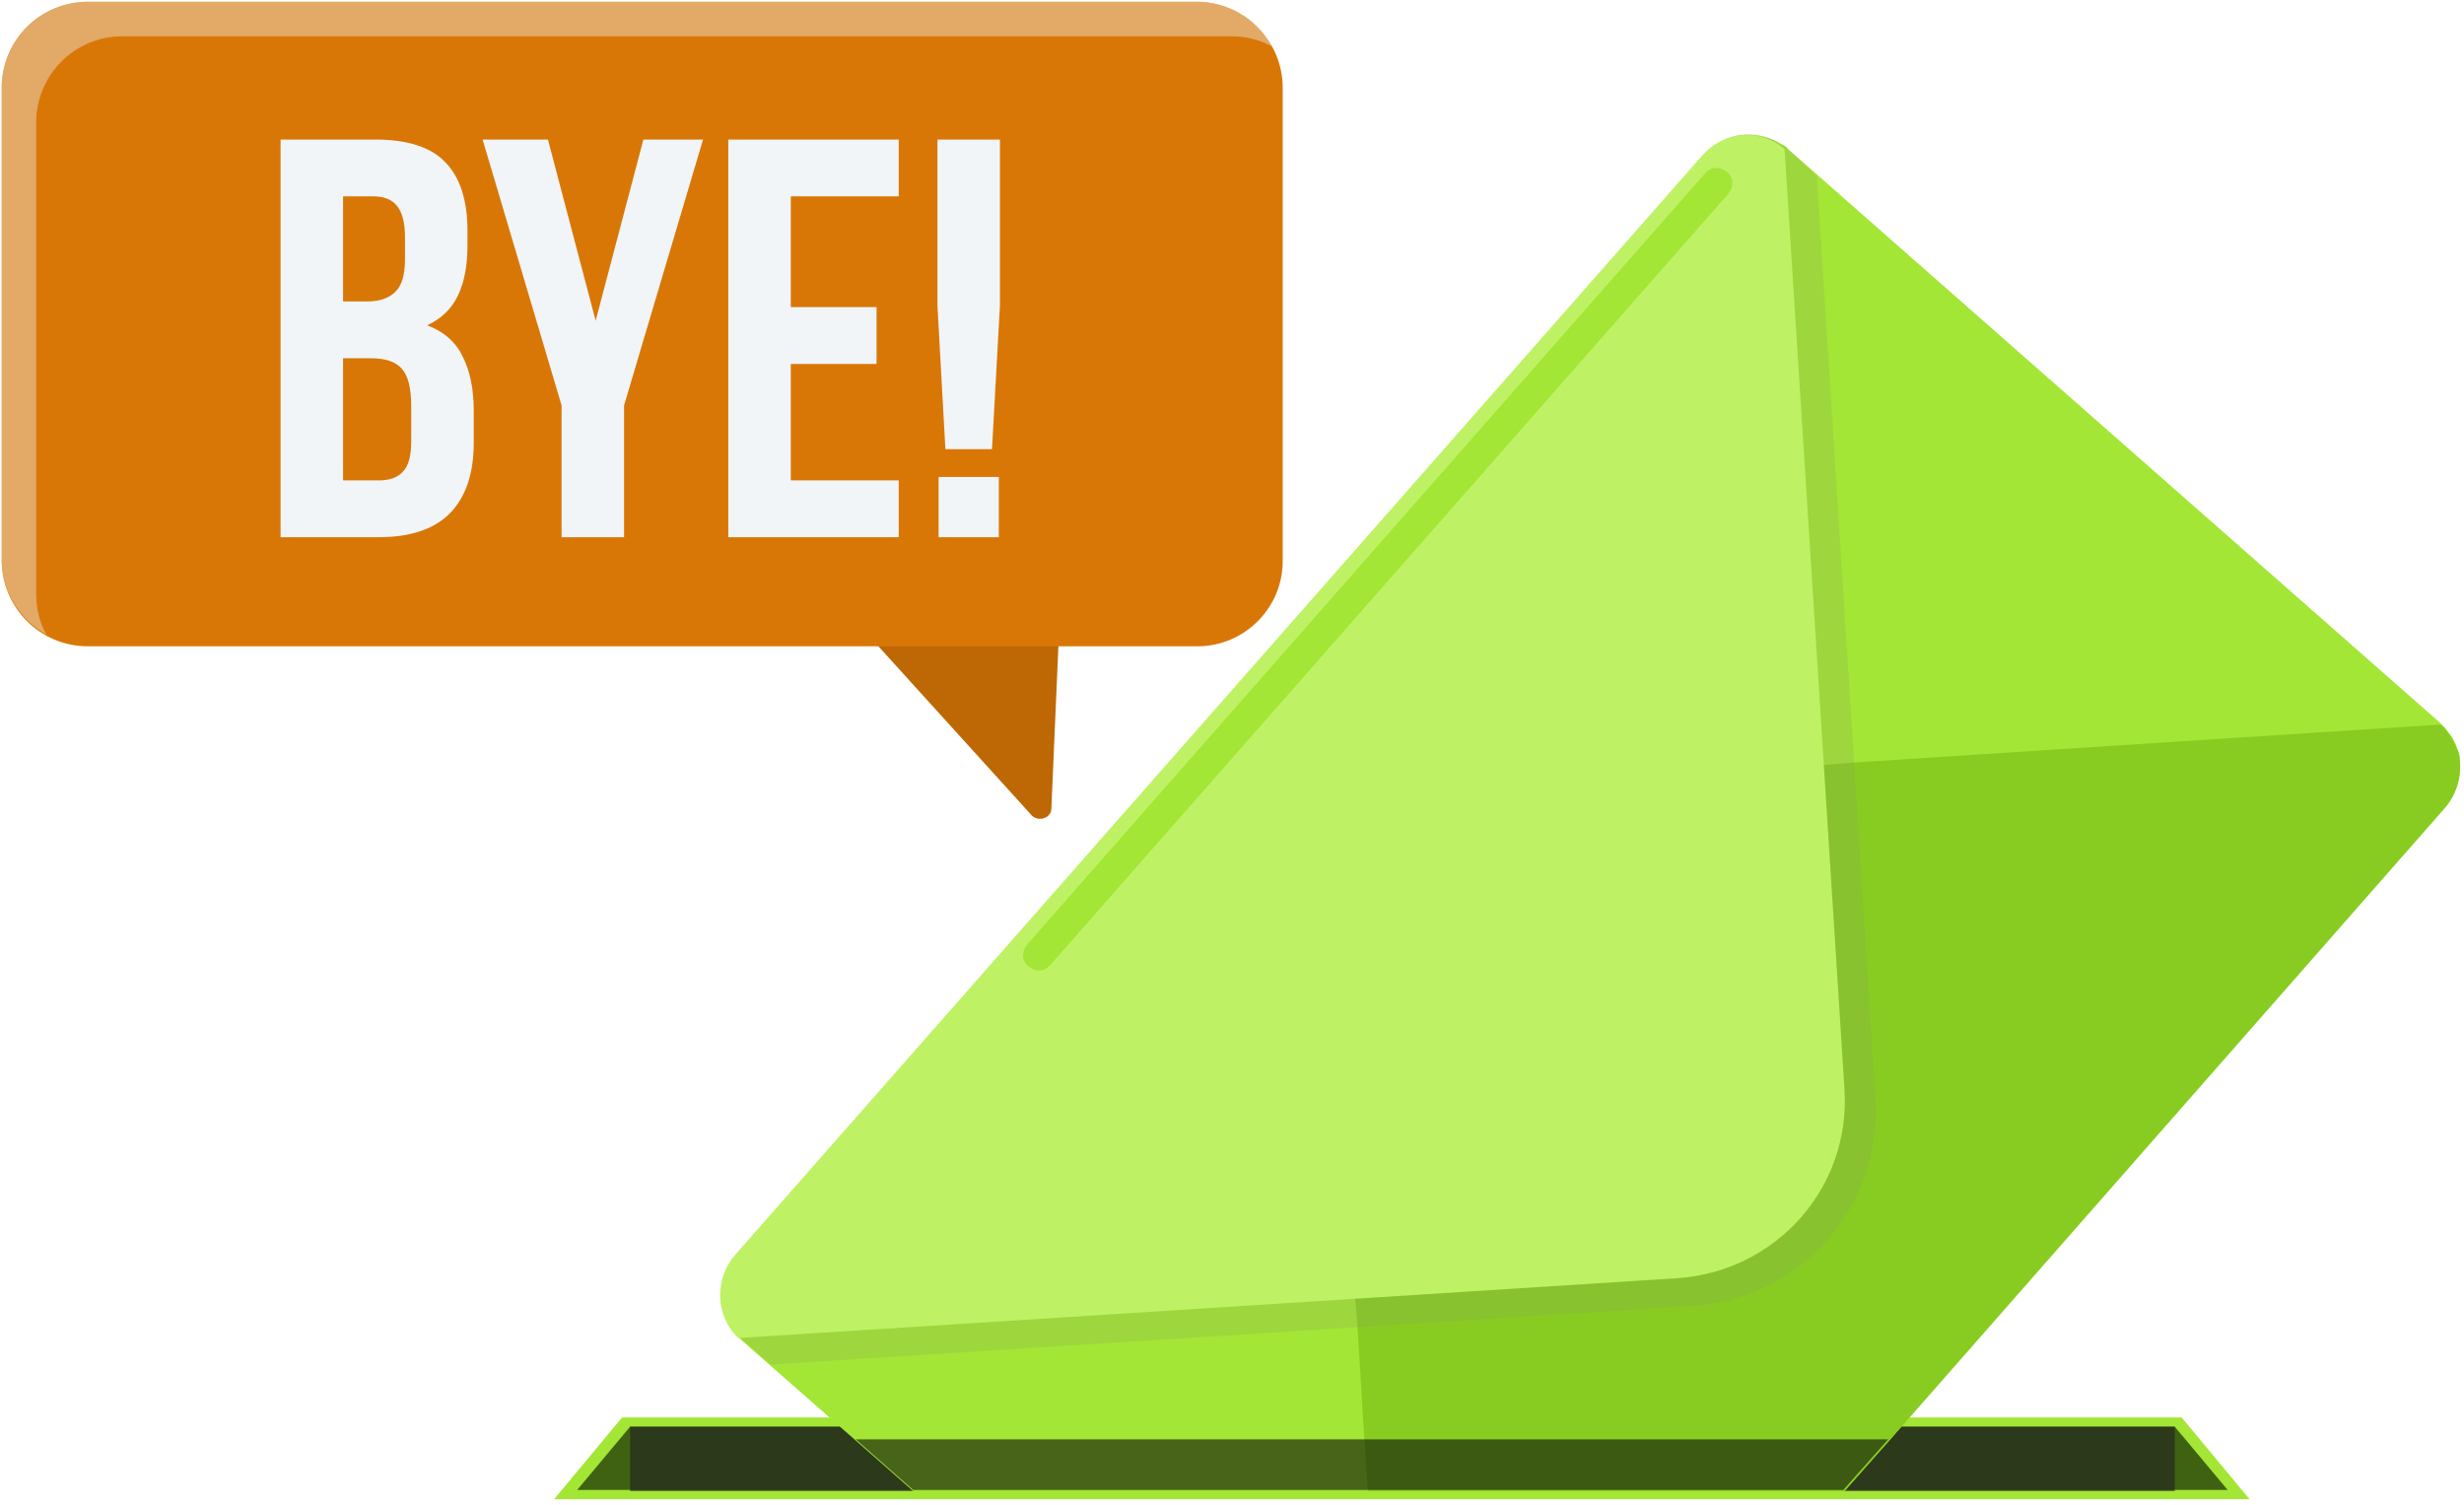
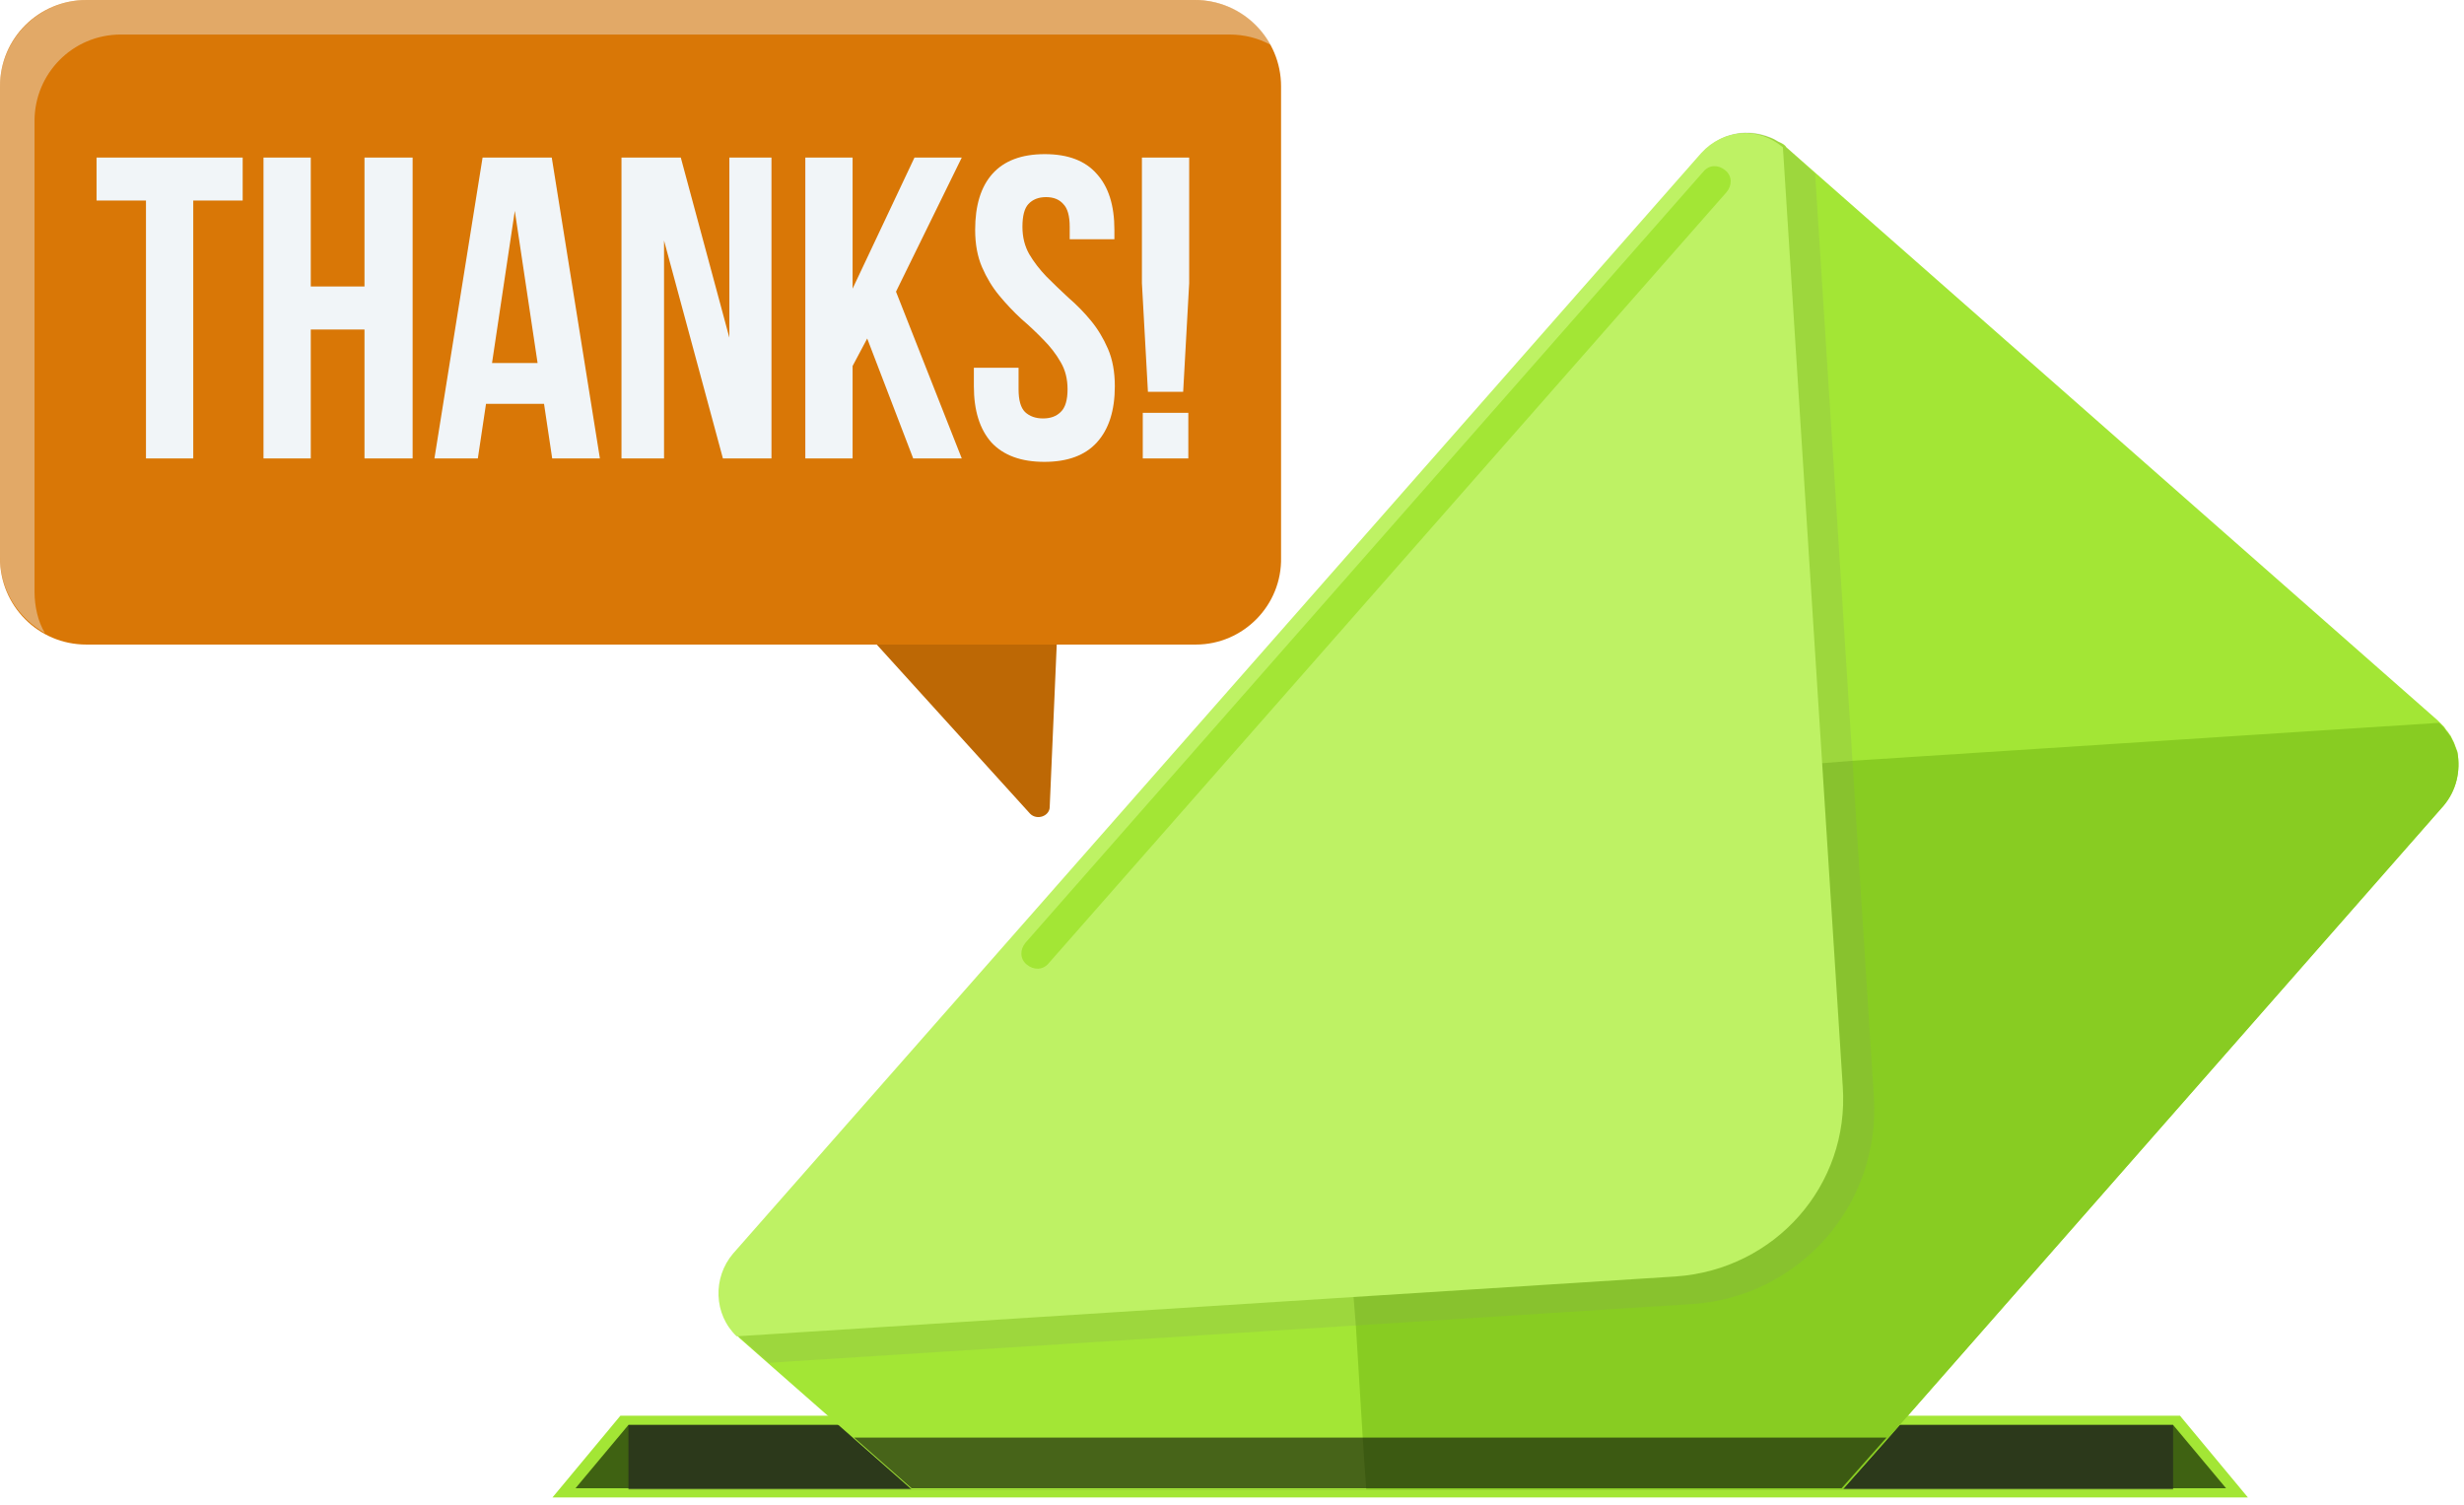
<svg xmlns="http://www.w3.org/2000/svg" width="344" height="210" viewBox="0 0 344 210" fill="none">
-   <path d="M77.363 209.304L86.844 197.895H304.582L314.063 209.304H77.363Z" fill="#A3E635" />
-   <path d="M311.01 208.019H80.577L87.969 199.181H303.618L311.01 208.019Z" fill="#3F6212" />
-   <path opacity="0.6" d="M303.618 199.181H87.969V208.179H303.618V199.181Z" fill="#1F1E21" />
-   <path d="M341.381 112.728L263.766 201.109L257.499 208.179H127.499L119.465 201.109L107.574 190.664L103.556 187.129L103.396 186.968C103.396 186.968 103.396 186.968 103.235 186.807C103.074 186.647 102.914 186.486 102.753 186.325C102.592 186.165 102.431 185.843 102.271 185.682C102.271 185.682 102.271 185.522 102.11 185.522C101.949 185.361 101.789 185.2 101.789 184.879C101.628 184.718 101.628 184.397 101.467 184.236C101.467 184.076 101.307 183.915 101.307 183.754C101.307 183.593 101.146 183.433 101.146 183.272C100.342 180.54 100.825 177.487 102.914 175.237L237.895 21.616C238.056 21.455 238.377 21.134 238.538 20.973C239.502 20.169 240.466 19.527 241.591 19.205C243.519 18.563 245.608 18.723 247.537 19.527C248.019 19.687 248.34 20.009 248.822 20.169C249.143 20.33 249.465 20.491 249.626 20.812L253.643 24.348L340.577 100.837L340.738 100.998C340.899 101.158 341.22 101.48 341.381 101.64C341.541 101.801 341.702 102.123 341.863 102.283C342.024 102.444 342.184 102.765 342.345 102.926C342.506 103.247 342.666 103.569 342.827 103.89C342.988 104.372 343.148 104.694 343.309 105.176C343.791 107.907 343.148 110.639 341.381 112.728Z" fill="#A3E635" />
-   <path d="M341.381 112.728L263.766 201.109L257.499 208.179H190.973L190.491 201.109L189.527 185.361L189.205 181.344L186.313 136.189C185.509 122.37 195.954 110.478 209.613 109.675L254.768 106.783L258.785 106.461L340.738 101.158C340.899 101.319 341.22 101.64 341.381 101.801C341.541 101.962 341.702 102.283 341.863 102.444C342.023 102.605 342.184 102.926 342.345 103.087C342.506 103.408 342.666 103.729 342.827 104.051C342.988 104.533 343.148 104.854 343.309 105.336C343.791 107.907 343.148 110.639 341.381 112.728Z" fill="#88CC22" />
-   <path opacity="0.2" d="M249.626 20.812C246.09 17.759 240.948 18.081 237.895 21.616L102.753 175.237C99.7 178.773 100.021 183.915 103.556 186.968L107.574 190.503L236.449 182.308C251.393 181.344 262.802 168.488 261.838 153.383L253.643 24.508L249.626 20.812Z" fill="#869D5E" />
-   <path d="M237.734 21.616L102.592 175.237C99.7 178.612 99.86 183.754 103.074 186.807L234.199 178.451C248.019 177.487 258.463 165.757 257.499 151.937L249.143 20.812C245.769 17.92 240.787 18.241 237.734 21.616Z" fill="#BEF264" />
-   <path d="M241.269 27.079L146.622 134.743C145.818 135.707 144.533 135.707 143.569 134.904C142.604 134.1 142.604 132.815 143.408 131.85L238.056 24.187C238.859 23.223 240.145 23.223 241.109 24.026C242.073 24.829 242.073 26.115 241.269 27.079Z" fill="#A3E635" />
-   <path opacity="0.6" d="M263.606 200.948L257.339 208.019H127.499L119.465 200.948H263.606Z" fill="#0A0D06" />
-   <path d="M146.782 112.889L148.068 83.161C155.138 78.822 161.244 72.394 165.101 64.199C175.546 42.023 166.065 15.509 143.89 5.064C121.714 -5.22 95.2 4.261 84.755 26.436C74.31 48.612 83.791 75.126 105.966 85.571C111.269 88.142 116.733 89.428 122.196 89.749L144.05 113.853C145.015 114.817 146.782 114.174 146.782 112.889Z" fill="#BD6805" />
-   <path d="M167.19 90.231H12.283C5.534 90.231 0.231 84.768 0.231 78.179V12.296C0.231 5.546 5.694 0.244 12.283 0.244H167.029C173.779 0.244 179.081 5.707 179.081 12.296V78.019C179.242 84.768 173.779 90.231 167.19 90.231Z" fill="#D97706" />
-   <path opacity="0.4" d="M177.635 6.511C175.868 5.546 173.939 5.064 171.85 5.064H17.104C10.355 5.064 5.052 10.528 5.052 17.116V82.839C5.052 84.928 5.534 87.017 6.498 88.624C2.802 86.535 0.231 82.679 0.231 78.019V12.296C0.231 5.707 5.694 0.244 12.283 0.244H167.029C171.69 0.244 175.707 2.815 177.635 6.511Z" fill="#F1F5F8" />
-   <path d="M52.338 19.481C56.886 19.481 60.164 20.538 62.173 22.653C64.235 24.768 65.266 27.967 65.266 32.25V34.233C65.266 37.088 64.817 39.441 63.918 41.292C63.019 43.143 61.591 44.517 59.635 45.416C62.014 46.315 63.68 47.796 64.632 49.858C65.636 51.867 66.139 54.352 66.139 57.313V61.834C66.139 66.117 65.028 69.395 62.808 71.669C60.587 73.89 57.282 75 52.893 75H39.172V19.481H52.338ZM47.897 50.016V67.069H52.893C54.374 67.069 55.484 66.672 56.225 65.879C57.018 65.086 57.414 63.658 57.414 61.596V56.758C57.414 54.167 56.965 52.396 56.066 51.444C55.22 50.492 53.792 50.016 51.783 50.016H47.897ZM47.897 27.412V42.085H51.307C52.946 42.085 54.215 41.662 55.114 40.816C56.066 39.97 56.542 38.437 56.542 36.216V33.123C56.542 31.113 56.172 29.659 55.431 28.761C54.744 27.862 53.634 27.412 52.1 27.412H47.897ZM78.401 56.599L67.376 19.481H76.497L83.159 44.782L89.822 19.481H98.15L87.125 56.599V75H78.401V56.599ZM110.402 42.878H122.378V50.809H110.402V67.069H125.472V75H101.678V19.481H125.472V27.412H110.402V42.878ZM131.988 62.706L130.878 42.64V19.481H139.602V42.64L138.492 62.706H131.988ZM139.444 66.593V75H131.037V66.593H139.444Z" fill="#F1F5F8" />
+   <path d="M77.132 209.06L86.613 197.651H304.351L313.832 209.06H77.132Z" fill="#A3E635" />
+   <path d="M310.779 207.775H80.346L87.738 198.937H303.387L310.779 207.775Z" fill="#3F6212" />
+   <path opacity="0.6" d="M303.387 198.937H87.738V207.936H303.387V198.937Z" fill="#1F1E21" />
+   <path d="M341.15 112.485L263.535 200.865L257.268 207.936H127.268L119.234 200.865L107.343 190.42L103.325 186.885L103.165 186.724C103.165 186.724 103.165 186.724 103.004 186.564C102.843 186.403 102.683 186.242 102.522 186.082C102.361 185.921 102.2 185.6 102.04 185.439C102.04 185.439 102.04 185.278 101.879 185.278C101.718 185.117 101.558 184.957 101.558 184.635C101.397 184.475 101.397 184.153 101.236 183.993C101.236 183.832 101.076 183.671 101.076 183.511C101.076 183.35 100.915 183.189 100.915 183.028C100.111 180.297 100.594 177.244 102.683 174.994L237.664 21.372C237.825 21.211 238.146 20.89 238.307 20.729C239.271 19.926 240.235 19.283 241.36 18.962C243.288 18.319 245.377 18.48 247.306 19.283C247.788 19.444 248.109 19.765 248.591 19.926C248.912 20.087 249.234 20.247 249.395 20.569L253.412 24.104L340.346 100.593L340.507 100.754C340.668 100.915 340.989 101.236 341.15 101.397C341.311 101.557 341.471 101.879 341.632 102.04C341.793 102.2 341.953 102.522 342.114 102.682C342.275 103.004 342.435 103.325 342.596 103.646C342.757 104.129 342.917 104.45 343.078 104.932C343.56 107.664 342.917 110.396 341.15 112.485Z" fill="#A3E635" />
+   <path d="M341.15 112.485L263.535 200.865L257.268 207.936H190.742L190.26 200.865L189.296 185.117L188.974 181.1L186.082 135.946C185.278 122.126 195.723 110.235 209.382 109.431L254.537 106.539L258.554 106.218L340.507 100.915C340.668 101.075 340.989 101.397 341.15 101.557C341.31 101.718 341.471 102.04 341.632 102.2C341.792 102.361 341.953 102.682 342.114 102.843C342.275 103.164 342.435 103.486 342.596 103.807C342.757 104.289 342.917 104.611 343.078 105.093C343.56 107.664 342.917 110.396 341.15 112.485Z" fill="#88CC22" />
+   <path opacity="0.2" d="M249.395 20.569C245.859 17.515 240.717 17.837 237.664 21.372L102.522 174.994C99.469 178.529 99.79 183.671 103.325 186.724L107.343 190.26L236.218 182.064C251.162 181.1 262.571 168.245 261.607 153.14L253.412 24.265L249.395 20.569Z" fill="#869D5E" />
+   <path d="M237.503 21.372L102.361 174.994C99.469 178.368 99.629 183.511 102.843 186.564L233.968 178.208C247.788 177.244 258.233 165.513 257.268 151.693L248.912 20.569C245.538 17.676 240.556 17.997 237.503 21.372Z" fill="#BEF264" />
+   <path d="M241.038 26.835L146.391 134.499C145.587 135.463 144.302 135.463 143.338 134.66C142.373 133.857 142.373 132.571 143.177 131.607L237.825 23.943C238.628 22.979 239.914 22.979 240.878 23.782C241.842 24.586 241.842 25.871 241.038 26.835Z" fill="#A3E635" />
+   <path opacity="0.6" d="M263.375 200.705L257.108 207.775H127.268L119.234 200.705H263.375Z" fill="#0A0D06" />
+   <path d="M146.551 112.645L147.837 82.917C154.907 78.578 161.013 72.151 164.87 63.955C175.315 41.78 165.834 15.266 143.659 4.821C121.483 -5.464 94.969 4.017 84.524 26.193C74.079 48.368 83.56 74.882 105.735 85.327C111.038 87.898 116.502 89.184 121.965 89.505L143.819 113.609C144.784 114.573 146.551 113.931 146.551 112.645Z" fill="#BD6805" />
+   <path d="M166.959 89.988H12.052C5.303 89.988 0 84.524 0 77.936V12.052C0 5.303 5.464 0 12.052 0H166.799C173.548 0 178.85 5.464 178.85 12.052V77.775C179.011 84.524 173.548 89.988 166.959 89.988Z" fill="#D97706" />
+   <path opacity="0.4" d="M177.404 6.267C175.637 5.303 173.708 4.821 171.619 4.821H16.873C10.124 4.821 4.821 10.284 4.821 16.873V82.596C4.821 84.685 5.303 86.774 6.267 88.381C2.571 86.292 0 82.435 0 77.775V12.052C0 5.464 5.464 0 12.052 0H166.799C171.459 0 175.476 2.571 177.404 6.267Z" fill="#F1F5F8" />
+   <path d="M13.48 22H33.88V28H26.98V64H20.38V28H13.48V22ZM43.387 64H36.787V22H43.387V40H50.887V22H57.607V64H50.887V46H43.387V64ZM83.752 64H77.092L75.952 56.38H67.852L66.712 64H60.652L67.372 22H77.032L83.752 64ZM68.692 50.68H75.052L71.872 29.44L68.692 50.68ZM92.706 33.58V64H86.766V22H95.046L101.826 47.14V22H107.706V64H100.926L92.706 33.58ZM121.071 47.26L119.031 51.1V64H112.431V22H119.031V40.3L127.671 22H134.271L125.091 40.72L134.271 64H127.491L121.071 47.26ZM136.142 32.08C136.142 28.68 136.942 26.08 138.542 24.28C140.182 22.44 142.622 21.52 145.862 21.52C149.102 21.52 151.522 22.44 153.122 24.28C154.762 26.08 155.582 28.68 155.582 32.08V33.4H149.342V31.66C149.342 30.14 149.042 29.08 148.442 28.48C147.882 27.84 147.082 27.52 146.042 27.52C145.002 27.52 144.182 27.84 143.582 28.48C143.022 29.08 142.742 30.14 142.742 31.66C142.742 33.1 143.062 34.38 143.702 35.5C144.342 36.58 145.142 37.62 146.102 38.62C147.062 39.58 148.082 40.56 149.162 41.56C150.282 42.52 151.322 43.58 152.282 44.74C153.242 45.9 154.042 47.22 154.682 48.7C155.322 50.18 155.642 51.92 155.642 53.92C155.642 57.32 154.802 59.94 153.122 61.78C151.482 63.58 149.042 64.48 145.802 64.48C142.562 64.48 140.102 63.58 138.422 61.78C136.782 59.94 135.962 57.32 135.962 53.92V51.34H142.202V54.34C142.202 55.86 142.502 56.92 143.102 57.52C143.742 58.12 144.582 58.42 145.622 58.42C146.662 58.42 147.482 58.12 148.082 57.52C148.722 56.92 149.042 55.86 149.042 54.34C149.042 52.9 148.722 51.64 148.082 50.56C147.442 49.44 146.642 48.4 145.682 47.44C144.722 46.44 143.682 45.46 142.562 44.5C141.482 43.5 140.462 42.42 139.502 41.26C138.542 40.1 137.742 38.78 137.102 37.3C136.462 35.82 136.142 34.08 136.142 32.08ZM160.263 54.7L159.423 39.52V22H166.023V39.52L165.183 54.7H160.263ZM165.903 57.64V64H159.543V57.64H165.903Z" fill="#F1F5F8" />
</svg>
